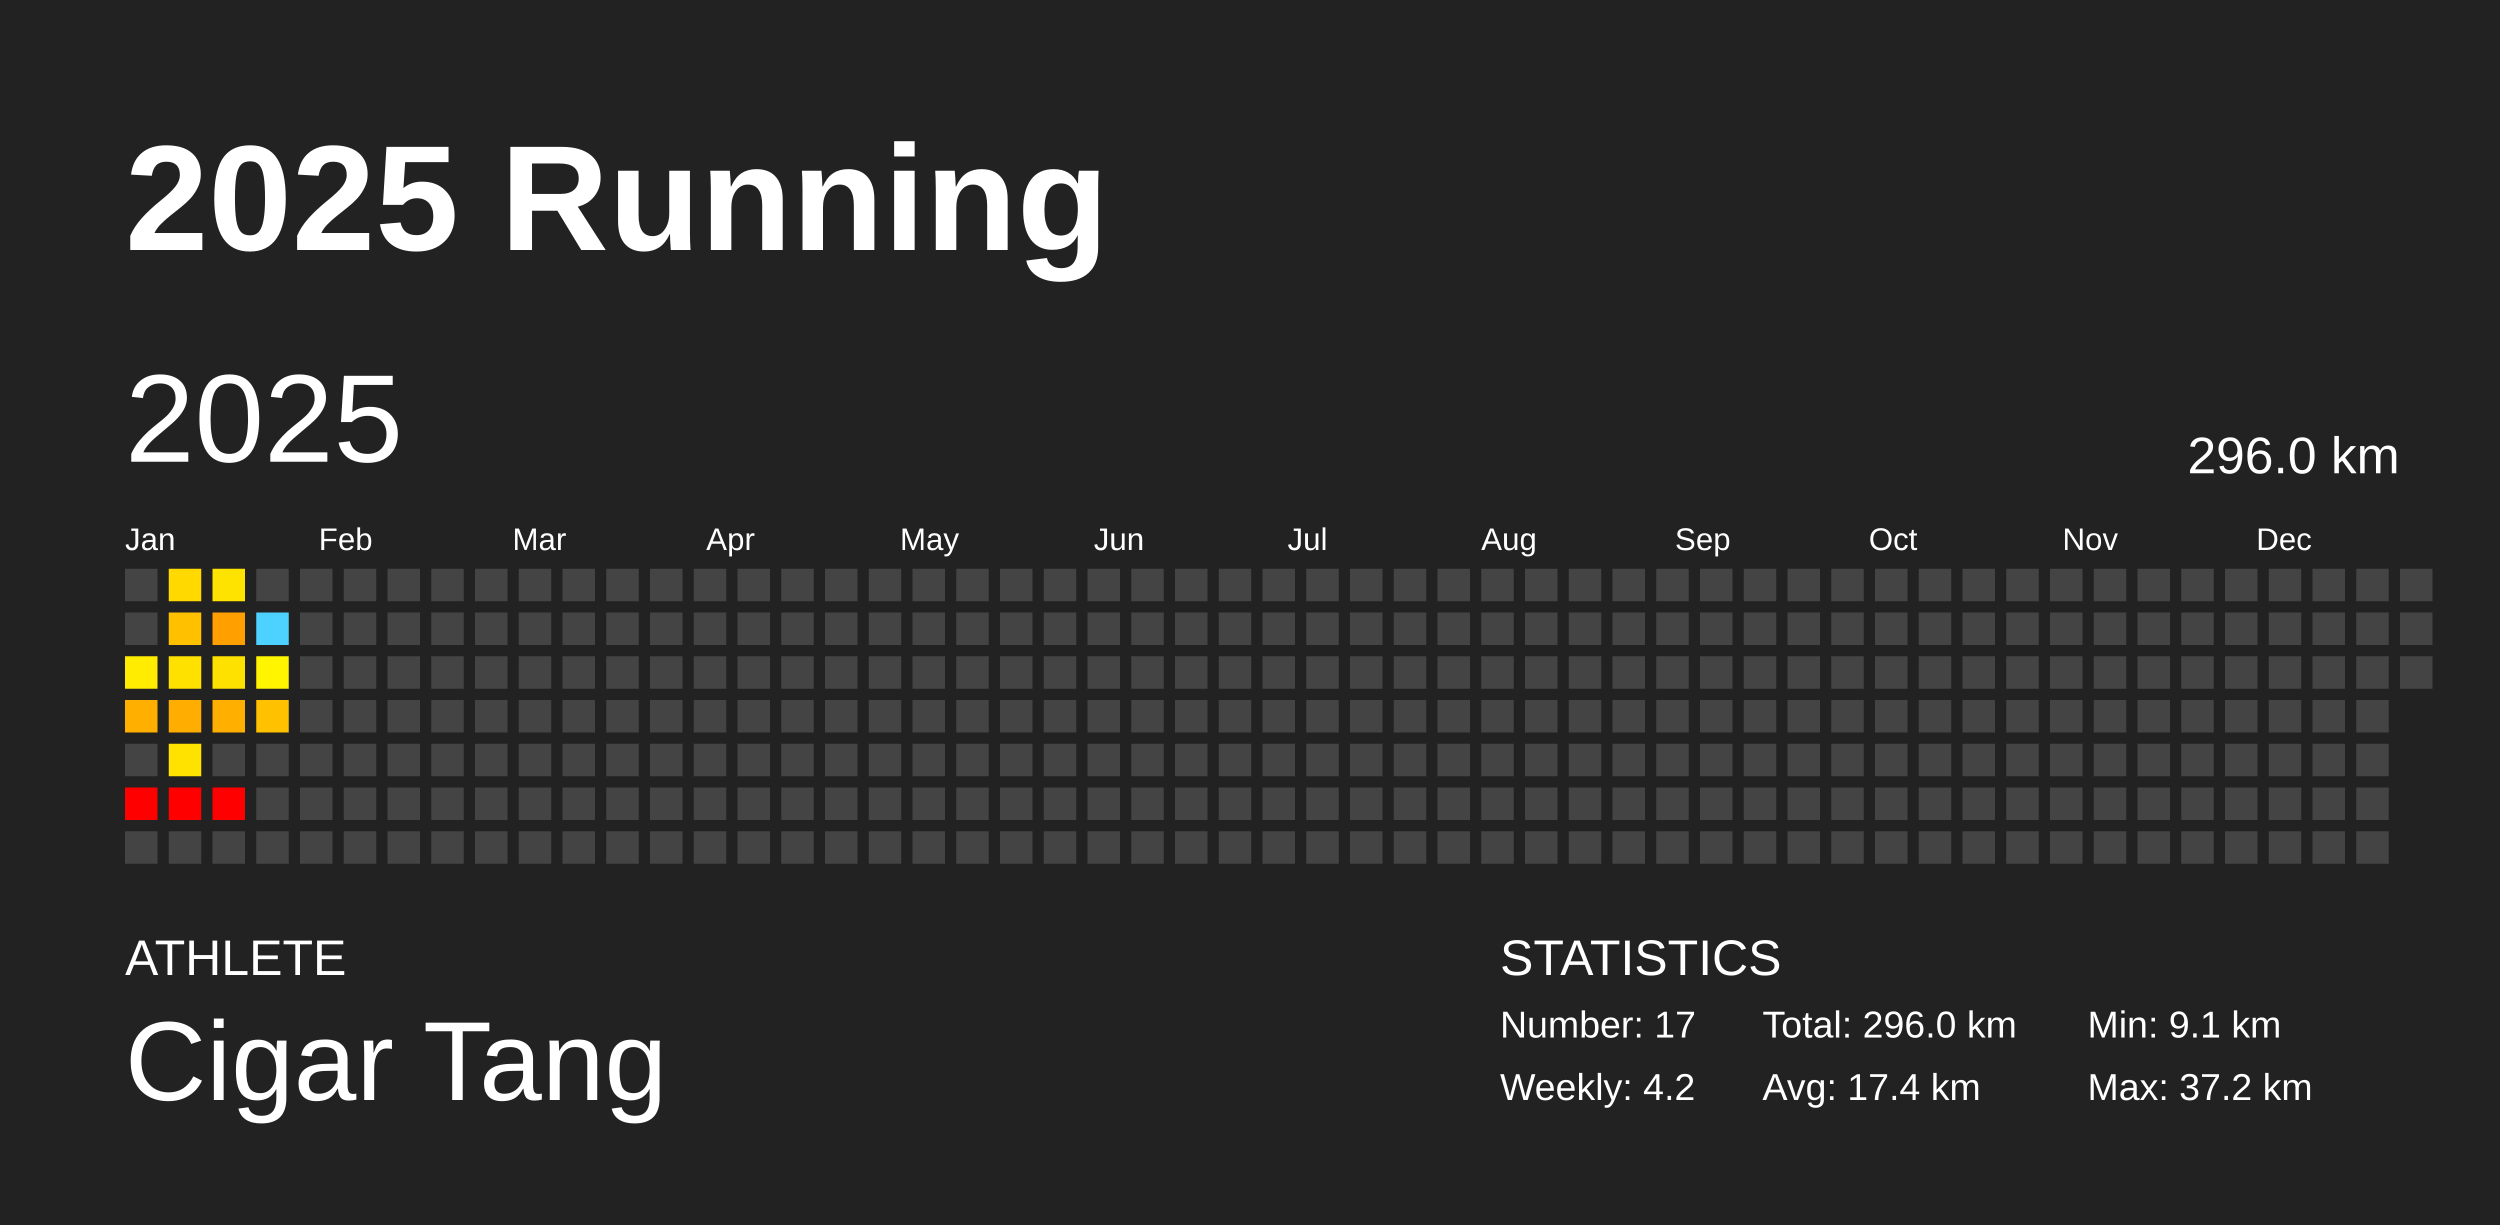
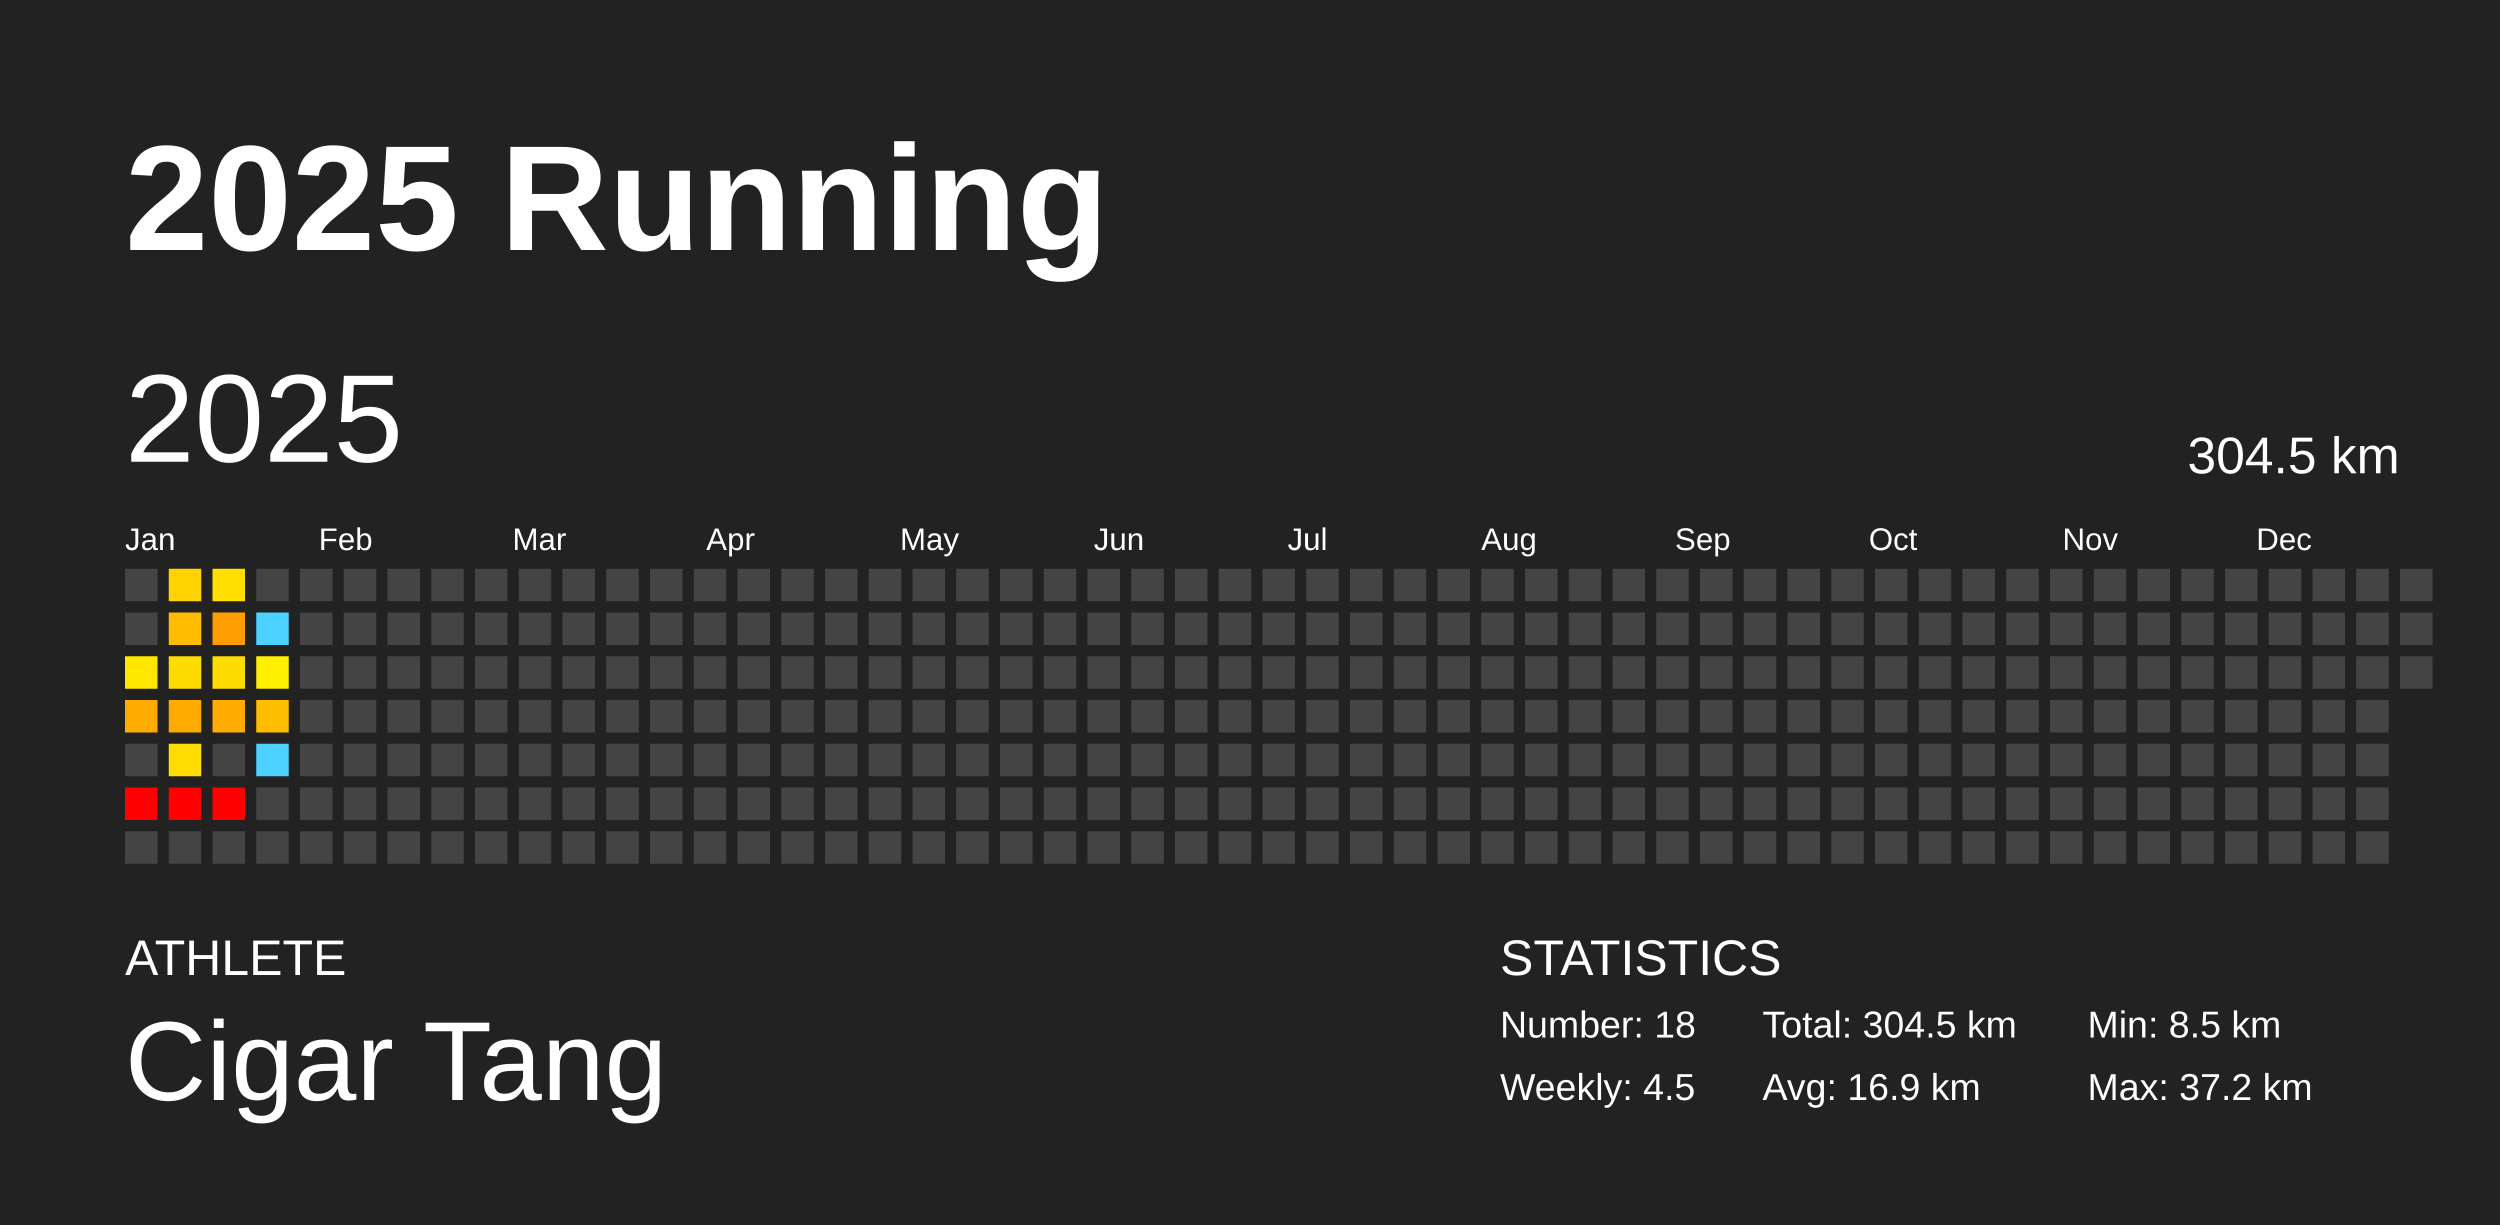
<svg xmlns="http://www.w3.org/2000/svg" baseProfile="full" height="98mm" version="1.1" viewBox="0,0,200,98" width="200mm">
  <defs />
  <rect fill="#222222" height="98" width="200" x="0" y="0" />
  <text fill="#FFFFFF" style="font-size:12px; font-family:Arial; font-weight:bold;" x="10" y="20">2025 Running</text>
  <text fill="#FFFFFF" style="font-size:4px; font-family:Arial" x="10" y="78">ATHLETE</text>
  <text fill="#FFFFFF" style="font-size:9px; font-family:Arial" x="10" y="88">Cigar Tang</text>
  <text fill="#FFFFFF" style="font-size:4px; font-family:Arial" x="120" y="78">STATISTICS</text>
-   <text fill="#FFFFFF" style="font-size:3px; font-family:Arial" x="120" y="83">Number: 17</text>
-   <text fill="#FFFFFF" style="font-size:3px; font-family:Arial" x="120" y="88">Weekly: 4.2</text>
-   <text fill="#FFFFFF" style="font-size:3px; font-family:Arial" x="141" y="83">Total: 296.0 km</text>
-   <text fill="#FFFFFF" style="font-size:3px; font-family:Arial" x="141" y="88">Avg: 17.4 km</text>
-   <text fill="#FFFFFF" style="font-size:3px; font-family:Arial" x="167" y="83">Min: 9.1 km</text>
+   <text fill="#FFFFFF" style="font-size:3px; font-family:Arial" x="120" y="83">Number: 18</text>
+   <text fill="#FFFFFF" style="font-size:3px; font-family:Arial" x="120" y="88">Weekly: 4.5</text>
+   <text fill="#FFFFFF" style="font-size:3px; font-family:Arial" x="141" y="83">Total: 304.5 km</text>
+   <text fill="#FFFFFF" style="font-size:3px; font-family:Arial" x="141" y="88">Avg: 16.9 km</text>
+   <text fill="#FFFFFF" style="font-size:3px; font-family:Arial" x="167" y="83">Min: 8.5 km</text>
  <text fill="#FFFFFF" style="font-size:3px; font-family:Arial" x="167" y="88">Max: 37.2 km</text>
  <text dominant-baseline="hanging" fill="#FFFFFF" style="font-size:10.0px; font-family:Arial;" x="10" y="30">2025</text>
-   <text dominant-baseline="hanging" fill="#FFFFFF" style="font-size:4.125px; font-family:Arial;" x="175" y="35">296.0 km</text>
+   <text dominant-baseline="hanging" fill="#FFFFFF" style="font-size:4.125px; font-family:Arial;" x="175" y="35">304.5 km</text>
  <text fill="#FFFFFF" style="font-size:2.5px; font-family:Arial" x="10.0" y="44">Jan</text>
  <text fill="#FFFFFF" style="font-size:2.5px; font-family:Arial" x="25.5" y="44">Feb</text>
  <text fill="#FFFFFF" style="font-size:2.5px; font-family:Arial" x="41.0" y="44">Mar</text>
  <text fill="#FFFFFF" style="font-size:2.5px; font-family:Arial" x="56.5" y="44">Apr</text>
  <text fill="#FFFFFF" style="font-size:2.5px; font-family:Arial" x="72.0" y="44">May</text>
  <text fill="#FFFFFF" style="font-size:2.5px; font-family:Arial" x="87.5" y="44">Jun</text>
  <text fill="#FFFFFF" style="font-size:2.5px; font-family:Arial" x="103.0" y="44">Jul</text>
  <text fill="#FFFFFF" style="font-size:2.5px; font-family:Arial" x="118.5" y="44">Aug</text>
  <text fill="#FFFFFF" style="font-size:2.5px; font-family:Arial" x="134.0" y="44">Sep</text>
  <text fill="#FFFFFF" style="font-size:2.5px; font-family:Arial" x="149.5" y="44">Oct</text>
  <text fill="#FFFFFF" style="font-size:2.5px; font-family:Arial" x="165.0" y="44">Nov</text>
  <text fill="#FFFFFF" style="font-size:2.5px; font-family:Arial" x="180.5" y="44">Dec</text>
  <rect fill="#444444" height="2.6" width="2.6" x="10.0" y="45.5" />
  <rect fill="#444444" height="2.6" width="2.6" x="10.0" y="49.0" />
-   <rect fill="#ffec00" height="2.6" width="2.6" x="10.0" y="52.5" />
-   <rect fill="#ffaf00" height="2.6" width="2.6" x="10.0" y="56.0" />
+   <rect fill="#ffe700" height="2.6" width="2.6" x="10.0" y="52.5" />
+   <rect fill="#ffab00" height="2.6" width="2.6" x="10.0" y="56.0" />
  <rect fill="#444444" height="2.6" width="2.6" x="10.0" y="59.5" />
  <rect fill="red" height="2.6" width="2.6" x="10.0" y="63.0" />
  <rect fill="#444444" height="2.6" width="2.6" x="10.0" y="66.5" />
-   <rect fill="#ffd900" height="2.6" width="2.6" x="13.5" y="45.5" />
-   <rect fill="#ffc000" height="2.6" width="2.6" x="13.5" y="49.0" />
-   <rect fill="#ffe100" height="2.6" width="2.6" x="13.5" y="52.5" />
-   <rect fill="#ffad00" height="2.6" width="2.6" x="13.5" y="56.0" />
-   <rect fill="#ffe200" height="2.6" width="2.6" x="13.5" y="59.5" />
+   <rect fill="#ffd400" height="2.6" width="2.6" x="13.5" y="45.5" />
+   <rect fill="#ffbc00" height="2.6" width="2.6" x="13.5" y="49.0" />
+   <rect fill="#ffdc00" height="2.6" width="2.6" x="13.5" y="52.5" />
+   <rect fill="#ffaa00" height="2.6" width="2.6" x="13.5" y="56.0" />
+   <rect fill="#ffdd00" height="2.6" width="2.6" x="13.5" y="59.5" />
  <rect fill="red" height="2.6" width="2.6" x="13.5" y="63.0" />
  <rect fill="#444444" height="2.6" width="2.6" x="13.5" y="66.5" />
-   <rect fill="#ffe300" height="2.6" width="2.6" x="17.0" y="45.5" />
-   <rect fill="#ffa000" height="2.6" width="2.6" x="17.0" y="49.0" />
-   <rect fill="#ffe100" height="2.6" width="2.6" x="17.0" y="52.5" />
-   <rect fill="#ffaf00" height="2.6" width="2.6" x="17.0" y="56.0" />
+   <rect fill="#ffde00" height="2.6" width="2.6" x="17.0" y="45.5" />
+   <rect fill="#ff9d00" height="2.6" width="2.6" x="17.0" y="49.0" />
+   <rect fill="#ffdc00" height="2.6" width="2.6" x="17.0" y="52.5" />
+   <rect fill="#ffab00" height="2.6" width="2.6" x="17.0" y="56.0" />
  <rect fill="#444444" height="2.6" width="2.6" x="17.0" y="59.5" />
  <rect fill="red" height="2.6" width="2.6" x="17.0" y="63.0" />
  <rect fill="#444444" height="2.6" width="2.6" x="17.0" y="66.5" />
  <rect fill="#444444" height="2.6" width="2.6" x="20.5" y="45.5" />
  <rect fill="#4dd2ff" height="2.6" width="2.6" x="20.5" y="49.0" />
-   <rect fill="#fff500" height="2.6" width="2.6" x="20.5" y="52.5" />
-   <rect fill="#ffc100" height="2.6" width="2.6" x="20.5" y="56.0" />
-   <rect fill="#444444" height="2.6" width="2.6" x="20.5" y="59.5" />
+   <rect fill="#ffef00" height="2.6" width="2.6" x="20.5" y="52.5" />
+   <rect fill="#ffbd00" height="2.6" width="2.6" x="20.5" y="56.0" />
+   <rect fill="#4dd2ff" height="2.6" width="2.6" x="20.5" y="59.5" />
  <rect fill="#444444" height="2.6" width="2.6" x="20.5" y="63.0" />
  <rect fill="#444444" height="2.6" width="2.6" x="20.5" y="66.5" />
  <rect fill="#444444" height="2.6" width="2.6" x="24.0" y="45.5" />
  <rect fill="#444444" height="2.6" width="2.6" x="24.0" y="49.0" />
  <rect fill="#444444" height="2.6" width="2.6" x="24.0" y="52.5" />
  <rect fill="#444444" height="2.6" width="2.6" x="24.0" y="56.0" />
  <rect fill="#444444" height="2.6" width="2.6" x="24.0" y="59.5" />
  <rect fill="#444444" height="2.6" width="2.6" x="24.0" y="63.0" />
  <rect fill="#444444" height="2.6" width="2.6" x="24.0" y="66.5" />
  <rect fill="#444444" height="2.6" width="2.6" x="27.5" y="45.5" />
  <rect fill="#444444" height="2.6" width="2.6" x="27.5" y="49.0" />
  <rect fill="#444444" height="2.6" width="2.6" x="27.5" y="52.5" />
  <rect fill="#444444" height="2.6" width="2.6" x="27.5" y="56.0" />
  <rect fill="#444444" height="2.6" width="2.6" x="27.5" y="59.5" />
  <rect fill="#444444" height="2.6" width="2.6" x="27.5" y="63.0" />
  <rect fill="#444444" height="2.6" width="2.6" x="27.5" y="66.5" />
  <rect fill="#444444" height="2.6" width="2.6" x="31.0" y="45.5" />
  <rect fill="#444444" height="2.6" width="2.6" x="31.0" y="49.0" />
  <rect fill="#444444" height="2.6" width="2.6" x="31.0" y="52.5" />
  <rect fill="#444444" height="2.6" width="2.6" x="31.0" y="56.0" />
  <rect fill="#444444" height="2.6" width="2.6" x="31.0" y="59.5" />
  <rect fill="#444444" height="2.6" width="2.6" x="31.0" y="63.0" />
  <rect fill="#444444" height="2.6" width="2.6" x="31.0" y="66.5" />
  <rect fill="#444444" height="2.6" width="2.6" x="34.5" y="45.5" />
  <rect fill="#444444" height="2.6" width="2.6" x="34.5" y="49.0" />
  <rect fill="#444444" height="2.6" width="2.6" x="34.5" y="52.5" />
  <rect fill="#444444" height="2.6" width="2.6" x="34.5" y="56.0" />
  <rect fill="#444444" height="2.6" width="2.6" x="34.5" y="59.5" />
  <rect fill="#444444" height="2.6" width="2.6" x="34.5" y="63.0" />
  <rect fill="#444444" height="2.6" width="2.6" x="34.5" y="66.5" />
  <rect fill="#444444" height="2.6" width="2.6" x="38.0" y="45.5" />
  <rect fill="#444444" height="2.6" width="2.6" x="38.0" y="49.0" />
  <rect fill="#444444" height="2.6" width="2.6" x="38.0" y="52.5" />
  <rect fill="#444444" height="2.6" width="2.6" x="38.0" y="56.0" />
  <rect fill="#444444" height="2.6" width="2.6" x="38.0" y="59.5" />
  <rect fill="#444444" height="2.6" width="2.6" x="38.0" y="63.0" />
  <rect fill="#444444" height="2.6" width="2.6" x="38.0" y="66.5" />
  <rect fill="#444444" height="2.6" width="2.6" x="41.5" y="45.5" />
  <rect fill="#444444" height="2.6" width="2.6" x="41.5" y="49.0" />
  <rect fill="#444444" height="2.6" width="2.6" x="41.5" y="52.5" />
  <rect fill="#444444" height="2.6" width="2.6" x="41.5" y="56.0" />
  <rect fill="#444444" height="2.6" width="2.6" x="41.5" y="59.5" />
  <rect fill="#444444" height="2.6" width="2.6" x="41.5" y="63.0" />
  <rect fill="#444444" height="2.6" width="2.6" x="41.5" y="66.5" />
  <rect fill="#444444" height="2.6" width="2.6" x="45.0" y="45.5" />
  <rect fill="#444444" height="2.6" width="2.6" x="45.0" y="49.0" />
  <rect fill="#444444" height="2.6" width="2.6" x="45.0" y="52.5" />
  <rect fill="#444444" height="2.6" width="2.6" x="45.0" y="56.0" />
  <rect fill="#444444" height="2.6" width="2.6" x="45.0" y="59.5" />
  <rect fill="#444444" height="2.6" width="2.6" x="45.0" y="63.0" />
  <rect fill="#444444" height="2.6" width="2.6" x="45.0" y="66.5" />
  <rect fill="#444444" height="2.6" width="2.6" x="48.5" y="45.5" />
  <rect fill="#444444" height="2.6" width="2.6" x="48.5" y="49.0" />
  <rect fill="#444444" height="2.6" width="2.6" x="48.5" y="52.5" />
  <rect fill="#444444" height="2.6" width="2.6" x="48.5" y="56.0" />
  <rect fill="#444444" height="2.6" width="2.6" x="48.5" y="59.5" />
  <rect fill="#444444" height="2.6" width="2.6" x="48.5" y="63.0" />
  <rect fill="#444444" height="2.6" width="2.6" x="48.5" y="66.5" />
  <rect fill="#444444" height="2.6" width="2.6" x="52.0" y="45.5" />
  <rect fill="#444444" height="2.6" width="2.6" x="52.0" y="49.0" />
  <rect fill="#444444" height="2.6" width="2.6" x="52.0" y="52.5" />
  <rect fill="#444444" height="2.6" width="2.6" x="52.0" y="56.0" />
  <rect fill="#444444" height="2.6" width="2.6" x="52.0" y="59.5" />
  <rect fill="#444444" height="2.6" width="2.6" x="52.0" y="63.0" />
  <rect fill="#444444" height="2.6" width="2.6" x="52.0" y="66.5" />
  <rect fill="#444444" height="2.6" width="2.6" x="55.5" y="45.5" />
  <rect fill="#444444" height="2.6" width="2.6" x="55.5" y="49.0" />
  <rect fill="#444444" height="2.6" width="2.6" x="55.5" y="52.5" />
  <rect fill="#444444" height="2.6" width="2.6" x="55.5" y="56.0" />
  <rect fill="#444444" height="2.6" width="2.6" x="55.5" y="59.5" />
  <rect fill="#444444" height="2.6" width="2.6" x="55.5" y="63.0" />
  <rect fill="#444444" height="2.6" width="2.6" x="55.5" y="66.5" />
  <rect fill="#444444" height="2.6" width="2.6" x="59.0" y="45.5" />
  <rect fill="#444444" height="2.6" width="2.6" x="59.0" y="49.0" />
  <rect fill="#444444" height="2.6" width="2.6" x="59.0" y="52.5" />
  <rect fill="#444444" height="2.6" width="2.6" x="59.0" y="56.0" />
  <rect fill="#444444" height="2.6" width="2.6" x="59.0" y="59.5" />
  <rect fill="#444444" height="2.6" width="2.6" x="59.0" y="63.0" />
  <rect fill="#444444" height="2.6" width="2.6" x="59.0" y="66.5" />
  <rect fill="#444444" height="2.6" width="2.6" x="62.5" y="45.5" />
  <rect fill="#444444" height="2.6" width="2.6" x="62.5" y="49.0" />
  <rect fill="#444444" height="2.6" width="2.6" x="62.5" y="52.5" />
  <rect fill="#444444" height="2.6" width="2.6" x="62.5" y="56.0" />
  <rect fill="#444444" height="2.6" width="2.6" x="62.5" y="59.5" />
  <rect fill="#444444" height="2.6" width="2.6" x="62.5" y="63.0" />
  <rect fill="#444444" height="2.6" width="2.6" x="62.5" y="66.5" />
  <rect fill="#444444" height="2.6" width="2.6" x="66.0" y="45.5" />
  <rect fill="#444444" height="2.6" width="2.6" x="66.0" y="49.0" />
  <rect fill="#444444" height="2.6" width="2.6" x="66.0" y="52.5" />
  <rect fill="#444444" height="2.6" width="2.6" x="66.0" y="56.0" />
  <rect fill="#444444" height="2.6" width="2.6" x="66.0" y="59.5" />
  <rect fill="#444444" height="2.6" width="2.6" x="66.0" y="63.0" />
  <rect fill="#444444" height="2.6" width="2.6" x="66.0" y="66.5" />
  <rect fill="#444444" height="2.6" width="2.6" x="69.5" y="45.5" />
  <rect fill="#444444" height="2.6" width="2.6" x="69.5" y="49.0" />
  <rect fill="#444444" height="2.6" width="2.6" x="69.5" y="52.5" />
  <rect fill="#444444" height="2.6" width="2.6" x="69.5" y="56.0" />
  <rect fill="#444444" height="2.6" width="2.6" x="69.5" y="59.5" />
  <rect fill="#444444" height="2.6" width="2.6" x="69.5" y="63.0" />
  <rect fill="#444444" height="2.6" width="2.6" x="69.5" y="66.5" />
  <rect fill="#444444" height="2.6" width="2.6" x="73.0" y="45.5" />
  <rect fill="#444444" height="2.6" width="2.6" x="73.0" y="49.0" />
  <rect fill="#444444" height="2.6" width="2.6" x="73.0" y="52.5" />
  <rect fill="#444444" height="2.6" width="2.6" x="73.0" y="56.0" />
  <rect fill="#444444" height="2.6" width="2.6" x="73.0" y="59.5" />
  <rect fill="#444444" height="2.6" width="2.6" x="73.0" y="63.0" />
  <rect fill="#444444" height="2.6" width="2.6" x="73.0" y="66.5" />
  <rect fill="#444444" height="2.6" width="2.6" x="76.5" y="45.5" />
  <rect fill="#444444" height="2.6" width="2.6" x="76.5" y="49.0" />
  <rect fill="#444444" height="2.6" width="2.6" x="76.5" y="52.5" />
  <rect fill="#444444" height="2.6" width="2.6" x="76.5" y="56.0" />
  <rect fill="#444444" height="2.6" width="2.6" x="76.5" y="59.5" />
  <rect fill="#444444" height="2.6" width="2.6" x="76.5" y="63.0" />
  <rect fill="#444444" height="2.6" width="2.6" x="76.5" y="66.5" />
  <rect fill="#444444" height="2.6" width="2.6" x="80.0" y="45.5" />
  <rect fill="#444444" height="2.6" width="2.6" x="80.0" y="49.0" />
  <rect fill="#444444" height="2.6" width="2.6" x="80.0" y="52.5" />
  <rect fill="#444444" height="2.6" width="2.6" x="80.0" y="56.0" />
  <rect fill="#444444" height="2.6" width="2.6" x="80.0" y="59.5" />
  <rect fill="#444444" height="2.6" width="2.6" x="80.0" y="63.0" />
  <rect fill="#444444" height="2.6" width="2.6" x="80.0" y="66.5" />
  <rect fill="#444444" height="2.6" width="2.6" x="83.5" y="45.5" />
  <rect fill="#444444" height="2.6" width="2.6" x="83.5" y="49.0" />
  <rect fill="#444444" height="2.6" width="2.6" x="83.5" y="52.5" />
  <rect fill="#444444" height="2.6" width="2.6" x="83.5" y="56.0" />
  <rect fill="#444444" height="2.6" width="2.6" x="83.5" y="59.5" />
  <rect fill="#444444" height="2.6" width="2.6" x="83.5" y="63.0" />
  <rect fill="#444444" height="2.6" width="2.6" x="83.5" y="66.5" />
  <rect fill="#444444" height="2.6" width="2.6" x="87.0" y="45.5" />
  <rect fill="#444444" height="2.6" width="2.6" x="87.0" y="49.0" />
  <rect fill="#444444" height="2.6" width="2.6" x="87.0" y="52.5" />
  <rect fill="#444444" height="2.6" width="2.6" x="87.0" y="56.0" />
  <rect fill="#444444" height="2.6" width="2.6" x="87.0" y="59.5" />
  <rect fill="#444444" height="2.6" width="2.6" x="87.0" y="63.0" />
  <rect fill="#444444" height="2.6" width="2.6" x="87.0" y="66.5" />
  <rect fill="#444444" height="2.6" width="2.6" x="90.5" y="45.5" />
  <rect fill="#444444" height="2.6" width="2.6" x="90.5" y="49.0" />
  <rect fill="#444444" height="2.6" width="2.6" x="90.5" y="52.5" />
  <rect fill="#444444" height="2.6" width="2.6" x="90.5" y="56.0" />
  <rect fill="#444444" height="2.6" width="2.6" x="90.5" y="59.5" />
  <rect fill="#444444" height="2.6" width="2.6" x="90.5" y="63.0" />
  <rect fill="#444444" height="2.6" width="2.6" x="90.5" y="66.5" />
  <rect fill="#444444" height="2.6" width="2.6" x="94.0" y="45.5" />
  <rect fill="#444444" height="2.6" width="2.6" x="94.0" y="49.0" />
  <rect fill="#444444" height="2.6" width="2.6" x="94.0" y="52.5" />
  <rect fill="#444444" height="2.6" width="2.6" x="94.0" y="56.0" />
  <rect fill="#444444" height="2.6" width="2.6" x="94.0" y="59.5" />
  <rect fill="#444444" height="2.6" width="2.6" x="94.0" y="63.0" />
  <rect fill="#444444" height="2.6" width="2.6" x="94.0" y="66.5" />
  <rect fill="#444444" height="2.6" width="2.6" x="97.5" y="45.5" />
  <rect fill="#444444" height="2.6" width="2.6" x="97.5" y="49.0" />
  <rect fill="#444444" height="2.6" width="2.6" x="97.5" y="52.5" />
  <rect fill="#444444" height="2.6" width="2.6" x="97.5" y="56.0" />
  <rect fill="#444444" height="2.6" width="2.6" x="97.5" y="59.5" />
  <rect fill="#444444" height="2.6" width="2.6" x="97.5" y="63.0" />
  <rect fill="#444444" height="2.6" width="2.6" x="97.5" y="66.5" />
  <rect fill="#444444" height="2.6" width="2.6" x="101.0" y="45.5" />
  <rect fill="#444444" height="2.6" width="2.6" x="101.0" y="49.0" />
  <rect fill="#444444" height="2.6" width="2.6" x="101.0" y="52.5" />
  <rect fill="#444444" height="2.6" width="2.6" x="101.0" y="56.0" />
  <rect fill="#444444" height="2.6" width="2.6" x="101.0" y="59.5" />
  <rect fill="#444444" height="2.6" width="2.6" x="101.0" y="63.0" />
  <rect fill="#444444" height="2.6" width="2.6" x="101.0" y="66.5" />
  <rect fill="#444444" height="2.6" width="2.6" x="104.5" y="45.5" />
  <rect fill="#444444" height="2.6" width="2.6" x="104.5" y="49.0" />
  <rect fill="#444444" height="2.6" width="2.6" x="104.5" y="52.5" />
  <rect fill="#444444" height="2.6" width="2.6" x="104.5" y="56.0" />
  <rect fill="#444444" height="2.6" width="2.6" x="104.5" y="59.5" />
  <rect fill="#444444" height="2.6" width="2.6" x="104.5" y="63.0" />
  <rect fill="#444444" height="2.6" width="2.6" x="104.5" y="66.5" />
  <rect fill="#444444" height="2.6" width="2.6" x="108.0" y="45.5" />
  <rect fill="#444444" height="2.6" width="2.6" x="108.0" y="49.0" />
  <rect fill="#444444" height="2.6" width="2.6" x="108.0" y="52.5" />
  <rect fill="#444444" height="2.6" width="2.6" x="108.0" y="56.0" />
  <rect fill="#444444" height="2.6" width="2.6" x="108.0" y="59.5" />
  <rect fill="#444444" height="2.6" width="2.6" x="108.0" y="63.0" />
  <rect fill="#444444" height="2.6" width="2.6" x="108.0" y="66.5" />
  <rect fill="#444444" height="2.6" width="2.6" x="111.5" y="45.5" />
  <rect fill="#444444" height="2.6" width="2.6" x="111.5" y="49.0" />
  <rect fill="#444444" height="2.6" width="2.6" x="111.5" y="52.5" />
  <rect fill="#444444" height="2.6" width="2.6" x="111.5" y="56.0" />
  <rect fill="#444444" height="2.6" width="2.6" x="111.5" y="59.5" />
  <rect fill="#444444" height="2.6" width="2.6" x="111.5" y="63.0" />
  <rect fill="#444444" height="2.6" width="2.6" x="111.5" y="66.5" />
  <rect fill="#444444" height="2.6" width="2.6" x="115.0" y="45.5" />
  <rect fill="#444444" height="2.6" width="2.6" x="115.0" y="49.0" />
  <rect fill="#444444" height="2.6" width="2.6" x="115.0" y="52.5" />
  <rect fill="#444444" height="2.6" width="2.6" x="115.0" y="56.0" />
  <rect fill="#444444" height="2.6" width="2.6" x="115.0" y="59.5" />
  <rect fill="#444444" height="2.6" width="2.6" x="115.0" y="63.0" />
  <rect fill="#444444" height="2.6" width="2.6" x="115.0" y="66.5" />
  <rect fill="#444444" height="2.6" width="2.6" x="118.5" y="45.5" />
  <rect fill="#444444" height="2.6" width="2.6" x="118.5" y="49.0" />
  <rect fill="#444444" height="2.6" width="2.6" x="118.5" y="52.5" />
  <rect fill="#444444" height="2.6" width="2.6" x="118.5" y="56.0" />
  <rect fill="#444444" height="2.6" width="2.6" x="118.5" y="59.5" />
  <rect fill="#444444" height="2.6" width="2.6" x="118.5" y="63.0" />
  <rect fill="#444444" height="2.6" width="2.6" x="118.5" y="66.5" />
  <rect fill="#444444" height="2.6" width="2.6" x="122.0" y="45.5" />
  <rect fill="#444444" height="2.6" width="2.6" x="122.0" y="49.0" />
  <rect fill="#444444" height="2.6" width="2.6" x="122.0" y="52.5" />
  <rect fill="#444444" height="2.6" width="2.6" x="122.0" y="56.0" />
  <rect fill="#444444" height="2.6" width="2.6" x="122.0" y="59.5" />
  <rect fill="#444444" height="2.6" width="2.6" x="122.0" y="63.0" />
  <rect fill="#444444" height="2.6" width="2.6" x="122.0" y="66.5" />
  <rect fill="#444444" height="2.6" width="2.6" x="125.5" y="45.5" />
  <rect fill="#444444" height="2.6" width="2.6" x="125.5" y="49.0" />
  <rect fill="#444444" height="2.6" width="2.6" x="125.5" y="52.5" />
  <rect fill="#444444" height="2.6" width="2.6" x="125.5" y="56.0" />
  <rect fill="#444444" height="2.6" width="2.6" x="125.5" y="59.5" />
  <rect fill="#444444" height="2.6" width="2.6" x="125.5" y="63.0" />
  <rect fill="#444444" height="2.6" width="2.6" x="125.5" y="66.5" />
  <rect fill="#444444" height="2.6" width="2.6" x="129.0" y="45.5" />
  <rect fill="#444444" height="2.6" width="2.6" x="129.0" y="49.0" />
  <rect fill="#444444" height="2.6" width="2.6" x="129.0" y="52.5" />
  <rect fill="#444444" height="2.6" width="2.6" x="129.0" y="56.0" />
  <rect fill="#444444" height="2.6" width="2.6" x="129.0" y="59.5" />
  <rect fill="#444444" height="2.6" width="2.6" x="129.0" y="63.0" />
  <rect fill="#444444" height="2.6" width="2.6" x="129.0" y="66.5" />
  <rect fill="#444444" height="2.6" width="2.6" x="132.5" y="45.5" />
  <rect fill="#444444" height="2.6" width="2.6" x="132.5" y="49.0" />
  <rect fill="#444444" height="2.6" width="2.6" x="132.5" y="52.5" />
  <rect fill="#444444" height="2.6" width="2.6" x="132.5" y="56.0" />
  <rect fill="#444444" height="2.6" width="2.6" x="132.5" y="59.5" />
  <rect fill="#444444" height="2.6" width="2.6" x="132.5" y="63.0" />
  <rect fill="#444444" height="2.6" width="2.6" x="132.5" y="66.5" />
  <rect fill="#444444" height="2.6" width="2.6" x="136.0" y="45.5" />
  <rect fill="#444444" height="2.6" width="2.6" x="136.0" y="49.0" />
  <rect fill="#444444" height="2.6" width="2.6" x="136.0" y="52.5" />
  <rect fill="#444444" height="2.6" width="2.6" x="136.0" y="56.0" />
  <rect fill="#444444" height="2.6" width="2.6" x="136.0" y="59.5" />
  <rect fill="#444444" height="2.6" width="2.6" x="136.0" y="63.0" />
  <rect fill="#444444" height="2.6" width="2.6" x="136.0" y="66.5" />
  <rect fill="#444444" height="2.6" width="2.6" x="139.5" y="45.5" />
  <rect fill="#444444" height="2.6" width="2.6" x="139.5" y="49.0" />
  <rect fill="#444444" height="2.6" width="2.6" x="139.5" y="52.5" />
  <rect fill="#444444" height="2.6" width="2.6" x="139.5" y="56.0" />
  <rect fill="#444444" height="2.6" width="2.6" x="139.5" y="59.5" />
  <rect fill="#444444" height="2.6" width="2.6" x="139.5" y="63.0" />
  <rect fill="#444444" height="2.6" width="2.6" x="139.5" y="66.5" />
  <rect fill="#444444" height="2.6" width="2.6" x="143.0" y="45.5" />
  <rect fill="#444444" height="2.6" width="2.6" x="143.0" y="49.0" />
  <rect fill="#444444" height="2.6" width="2.6" x="143.0" y="52.5" />
  <rect fill="#444444" height="2.6" width="2.6" x="143.0" y="56.0" />
  <rect fill="#444444" height="2.6" width="2.6" x="143.0" y="59.5" />
  <rect fill="#444444" height="2.6" width="2.6" x="143.0" y="63.0" />
  <rect fill="#444444" height="2.6" width="2.6" x="143.0" y="66.5" />
  <rect fill="#444444" height="2.6" width="2.6" x="146.5" y="45.5" />
  <rect fill="#444444" height="2.6" width="2.6" x="146.5" y="49.0" />
  <rect fill="#444444" height="2.6" width="2.6" x="146.5" y="52.5" />
  <rect fill="#444444" height="2.6" width="2.6" x="146.5" y="56.0" />
  <rect fill="#444444" height="2.6" width="2.6" x="146.5" y="59.5" />
  <rect fill="#444444" height="2.6" width="2.6" x="146.5" y="63.0" />
  <rect fill="#444444" height="2.6" width="2.6" x="146.5" y="66.5" />
  <rect fill="#444444" height="2.6" width="2.6" x="150.0" y="45.5" />
  <rect fill="#444444" height="2.6" width="2.6" x="150.0" y="49.0" />
  <rect fill="#444444" height="2.6" width="2.6" x="150.0" y="52.5" />
  <rect fill="#444444" height="2.6" width="2.6" x="150.0" y="56.0" />
  <rect fill="#444444" height="2.6" width="2.6" x="150.0" y="59.5" />
  <rect fill="#444444" height="2.6" width="2.6" x="150.0" y="63.0" />
  <rect fill="#444444" height="2.6" width="2.6" x="150.0" y="66.5" />
  <rect fill="#444444" height="2.6" width="2.6" x="153.5" y="45.5" />
  <rect fill="#444444" height="2.6" width="2.6" x="153.5" y="49.0" />
  <rect fill="#444444" height="2.6" width="2.6" x="153.5" y="52.5" />
  <rect fill="#444444" height="2.6" width="2.6" x="153.5" y="56.0" />
  <rect fill="#444444" height="2.6" width="2.6" x="153.5" y="59.5" />
  <rect fill="#444444" height="2.6" width="2.6" x="153.5" y="63.0" />
  <rect fill="#444444" height="2.6" width="2.6" x="153.5" y="66.5" />
  <rect fill="#444444" height="2.6" width="2.6" x="157.0" y="45.5" />
  <rect fill="#444444" height="2.6" width="2.6" x="157.0" y="49.0" />
  <rect fill="#444444" height="2.6" width="2.6" x="157.0" y="52.5" />
  <rect fill="#444444" height="2.6" width="2.6" x="157.0" y="56.0" />
  <rect fill="#444444" height="2.6" width="2.6" x="157.0" y="59.5" />
  <rect fill="#444444" height="2.6" width="2.6" x="157.0" y="63.0" />
  <rect fill="#444444" height="2.6" width="2.6" x="157.0" y="66.5" />
  <rect fill="#444444" height="2.6" width="2.6" x="160.5" y="45.5" />
  <rect fill="#444444" height="2.6" width="2.6" x="160.5" y="49.0" />
  <rect fill="#444444" height="2.6" width="2.6" x="160.5" y="52.5" />
  <rect fill="#444444" height="2.6" width="2.6" x="160.5" y="56.0" />
  <rect fill="#444444" height="2.6" width="2.6" x="160.5" y="59.5" />
  <rect fill="#444444" height="2.6" width="2.6" x="160.5" y="63.0" />
  <rect fill="#444444" height="2.6" width="2.6" x="160.5" y="66.5" />
  <rect fill="#444444" height="2.6" width="2.6" x="164.0" y="45.5" />
  <rect fill="#444444" height="2.6" width="2.6" x="164.0" y="49.0" />
  <rect fill="#444444" height="2.6" width="2.6" x="164.0" y="52.5" />
  <rect fill="#444444" height="2.6" width="2.6" x="164.0" y="56.0" />
  <rect fill="#444444" height="2.6" width="2.6" x="164.0" y="59.5" />
  <rect fill="#444444" height="2.6" width="2.6" x="164.0" y="63.0" />
  <rect fill="#444444" height="2.6" width="2.6" x="164.0" y="66.5" />
  <rect fill="#444444" height="2.6" width="2.6" x="167.5" y="45.5" />
  <rect fill="#444444" height="2.6" width="2.6" x="167.5" y="49.0" />
  <rect fill="#444444" height="2.6" width="2.6" x="167.5" y="52.5" />
  <rect fill="#444444" height="2.6" width="2.6" x="167.5" y="56.0" />
  <rect fill="#444444" height="2.6" width="2.6" x="167.5" y="59.5" />
  <rect fill="#444444" height="2.6" width="2.6" x="167.5" y="63.0" />
  <rect fill="#444444" height="2.6" width="2.6" x="167.5" y="66.5" />
  <rect fill="#444444" height="2.6" width="2.6" x="171.0" y="45.5" />
  <rect fill="#444444" height="2.6" width="2.6" x="171.0" y="49.0" />
  <rect fill="#444444" height="2.6" width="2.6" x="171.0" y="52.5" />
  <rect fill="#444444" height="2.6" width="2.6" x="171.0" y="56.0" />
  <rect fill="#444444" height="2.6" width="2.6" x="171.0" y="59.5" />
  <rect fill="#444444" height="2.6" width="2.6" x="171.0" y="63.0" />
  <rect fill="#444444" height="2.6" width="2.6" x="171.0" y="66.5" />
  <rect fill="#444444" height="2.6" width="2.6" x="174.5" y="45.5" />
  <rect fill="#444444" height="2.6" width="2.6" x="174.5" y="49.0" />
  <rect fill="#444444" height="2.6" width="2.6" x="174.5" y="52.5" />
  <rect fill="#444444" height="2.6" width="2.6" x="174.5" y="56.0" />
  <rect fill="#444444" height="2.6" width="2.6" x="174.5" y="59.5" />
  <rect fill="#444444" height="2.6" width="2.6" x="174.5" y="63.0" />
  <rect fill="#444444" height="2.6" width="2.6" x="174.5" y="66.5" />
  <rect fill="#444444" height="2.6" width="2.6" x="178.0" y="45.5" />
  <rect fill="#444444" height="2.6" width="2.6" x="178.0" y="49.0" />
  <rect fill="#444444" height="2.6" width="2.6" x="178.0" y="52.5" />
  <rect fill="#444444" height="2.6" width="2.6" x="178.0" y="56.0" />
  <rect fill="#444444" height="2.6" width="2.6" x="178.0" y="59.5" />
  <rect fill="#444444" height="2.6" width="2.6" x="178.0" y="63.0" />
  <rect fill="#444444" height="2.6" width="2.6" x="178.0" y="66.5" />
  <rect fill="#444444" height="2.6" width="2.6" x="181.5" y="45.5" />
  <rect fill="#444444" height="2.6" width="2.6" x="181.5" y="49.0" />
  <rect fill="#444444" height="2.6" width="2.6" x="181.5" y="52.5" />
  <rect fill="#444444" height="2.6" width="2.6" x="181.5" y="56.0" />
  <rect fill="#444444" height="2.6" width="2.6" x="181.5" y="59.5" />
  <rect fill="#444444" height="2.6" width="2.6" x="181.5" y="63.0" />
  <rect fill="#444444" height="2.6" width="2.6" x="181.5" y="66.5" />
  <rect fill="#444444" height="2.6" width="2.6" x="185.0" y="45.5" />
  <rect fill="#444444" height="2.6" width="2.6" x="185.0" y="49.0" />
  <rect fill="#444444" height="2.6" width="2.6" x="185.0" y="52.5" />
  <rect fill="#444444" height="2.6" width="2.6" x="185.0" y="56.0" />
  <rect fill="#444444" height="2.6" width="2.6" x="185.0" y="59.5" />
  <rect fill="#444444" height="2.6" width="2.6" x="185.0" y="63.0" />
  <rect fill="#444444" height="2.6" width="2.6" x="185.0" y="66.5" />
  <rect fill="#444444" height="2.6" width="2.6" x="188.5" y="45.5" />
  <rect fill="#444444" height="2.6" width="2.6" x="188.5" y="49.0" />
  <rect fill="#444444" height="2.6" width="2.6" x="188.5" y="52.5" />
  <rect fill="#444444" height="2.6" width="2.6" x="188.5" y="56.0" />
  <rect fill="#444444" height="2.6" width="2.6" x="188.5" y="59.5" />
  <rect fill="#444444" height="2.6" width="2.6" x="188.5" y="63.0" />
  <rect fill="#444444" height="2.6" width="2.6" x="188.5" y="66.5" />
  <rect fill="#444444" height="2.6" width="2.6" x="192.0" y="45.5" />
  <rect fill="#444444" height="2.6" width="2.6" x="192.0" y="49.0" />
  <rect fill="#444444" height="2.6" width="2.6" x="192.0" y="52.5" />
</svg>
